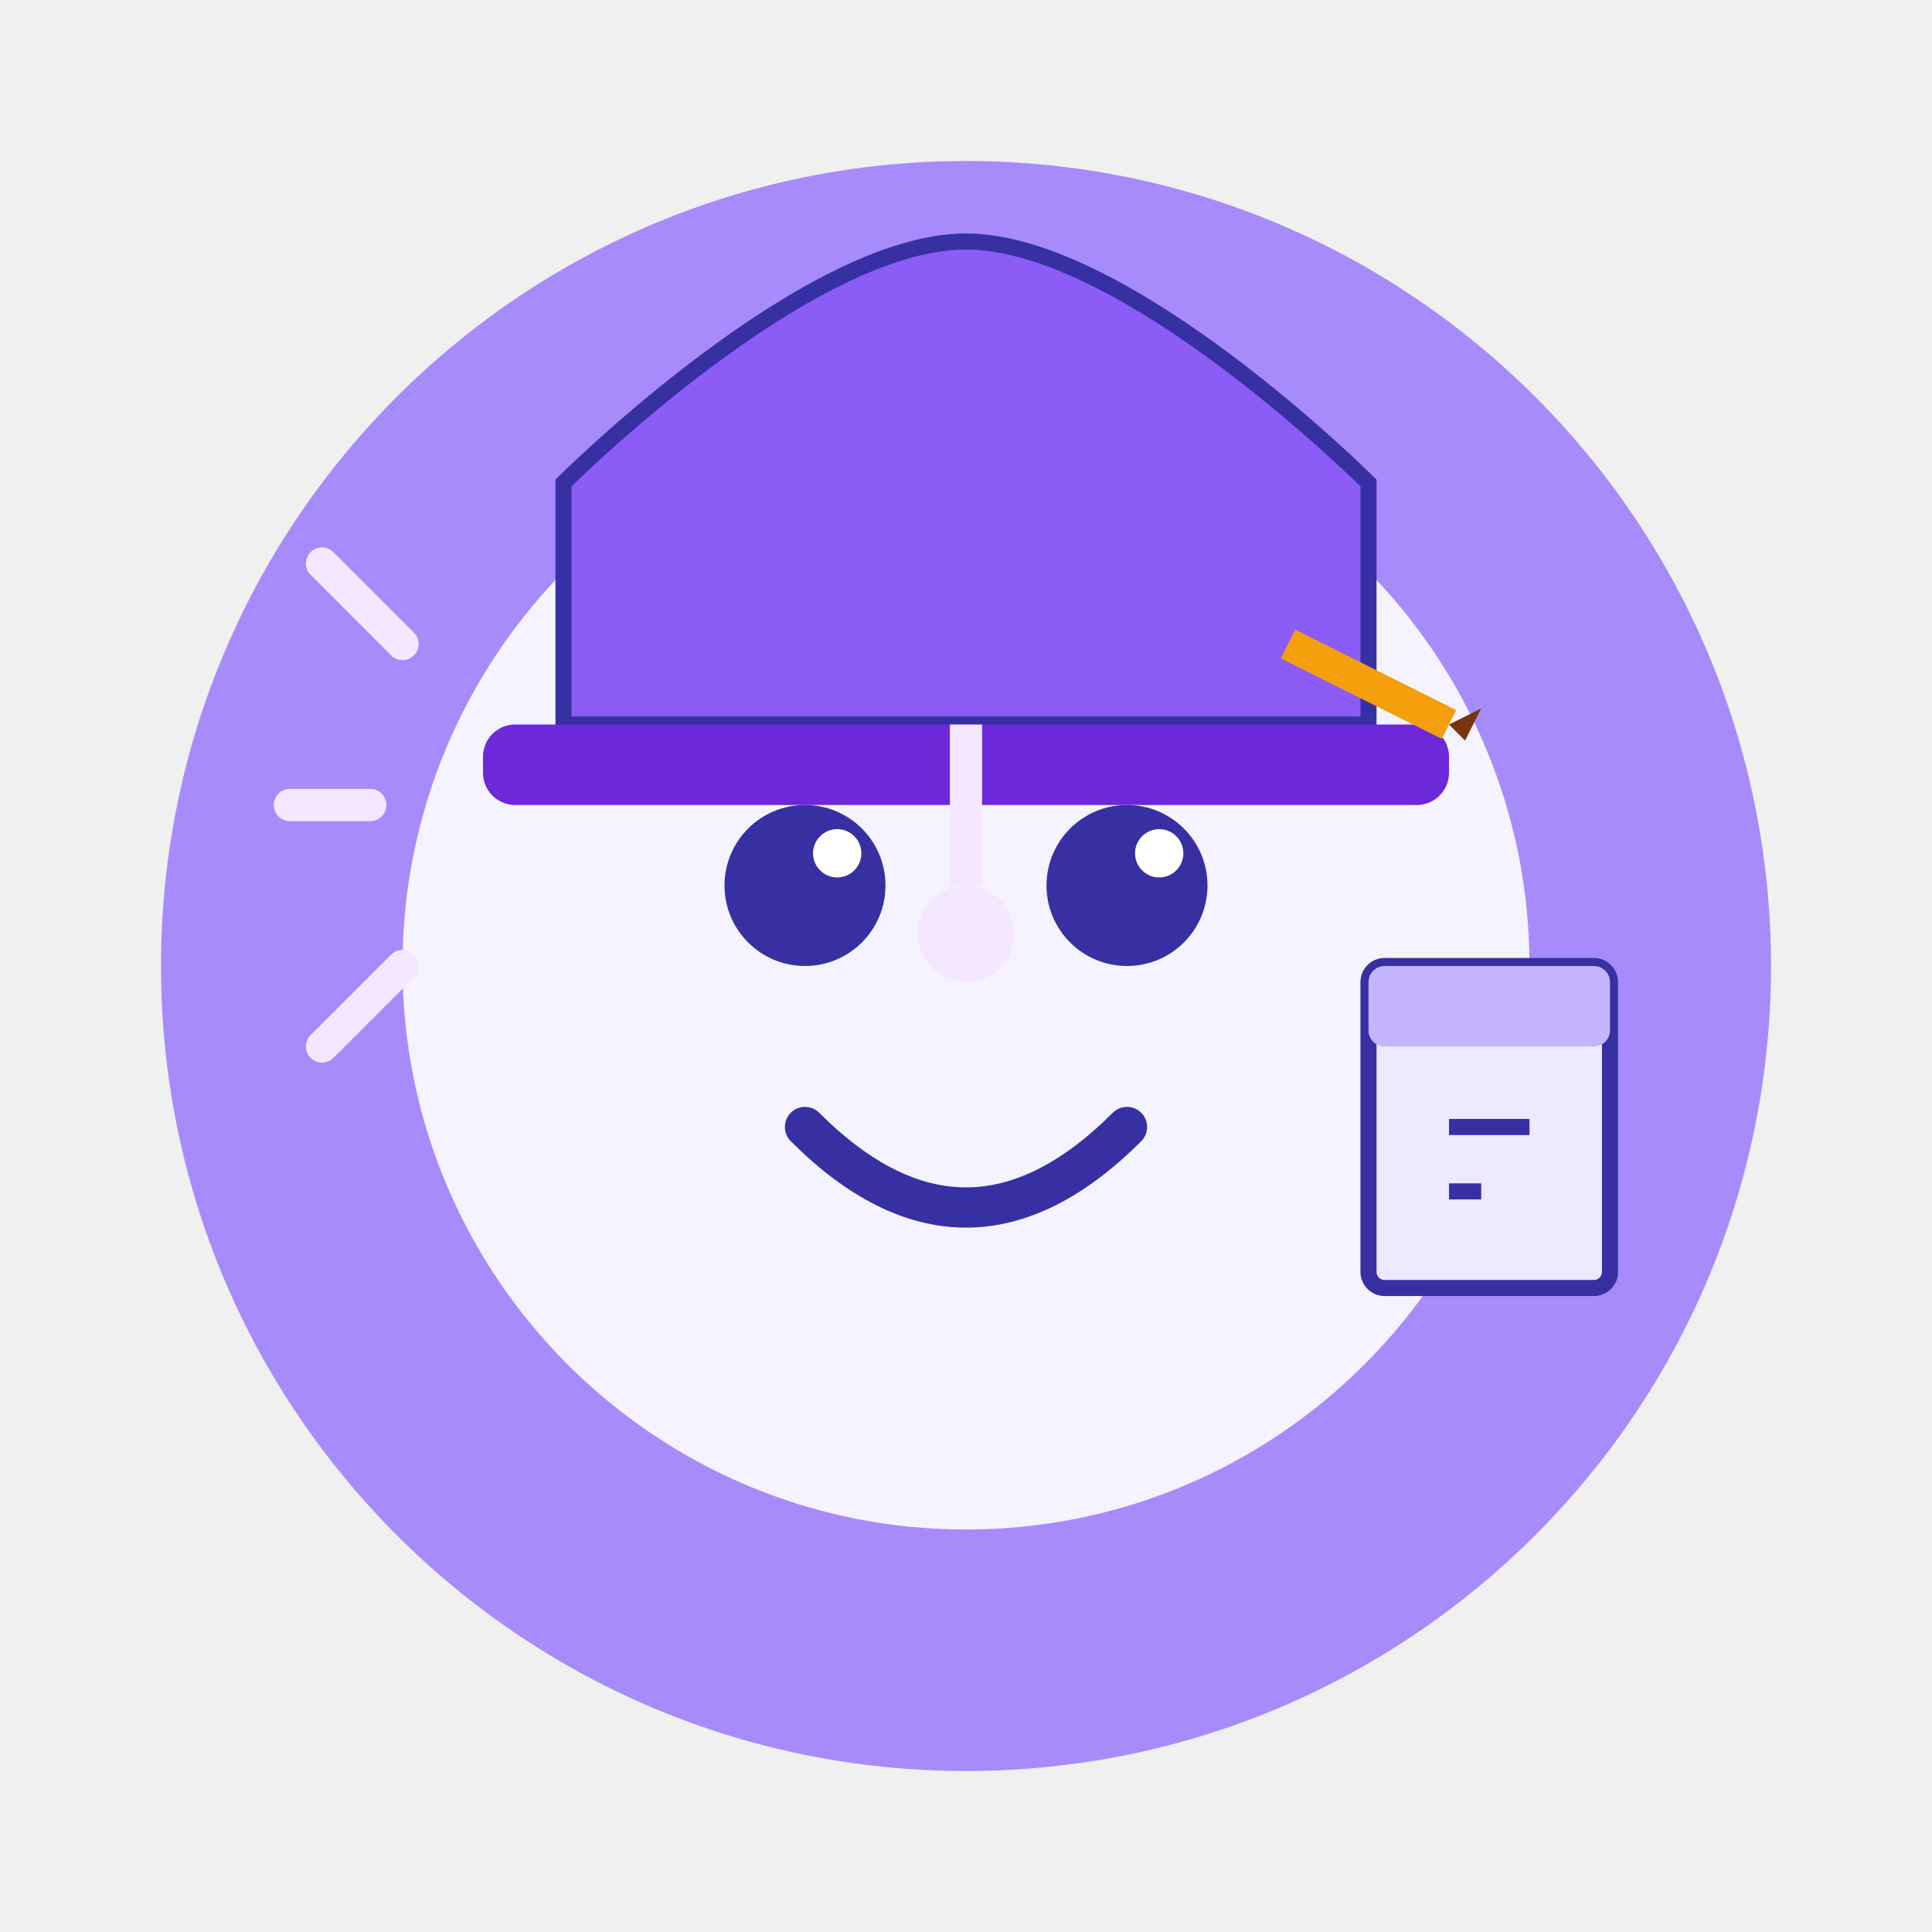
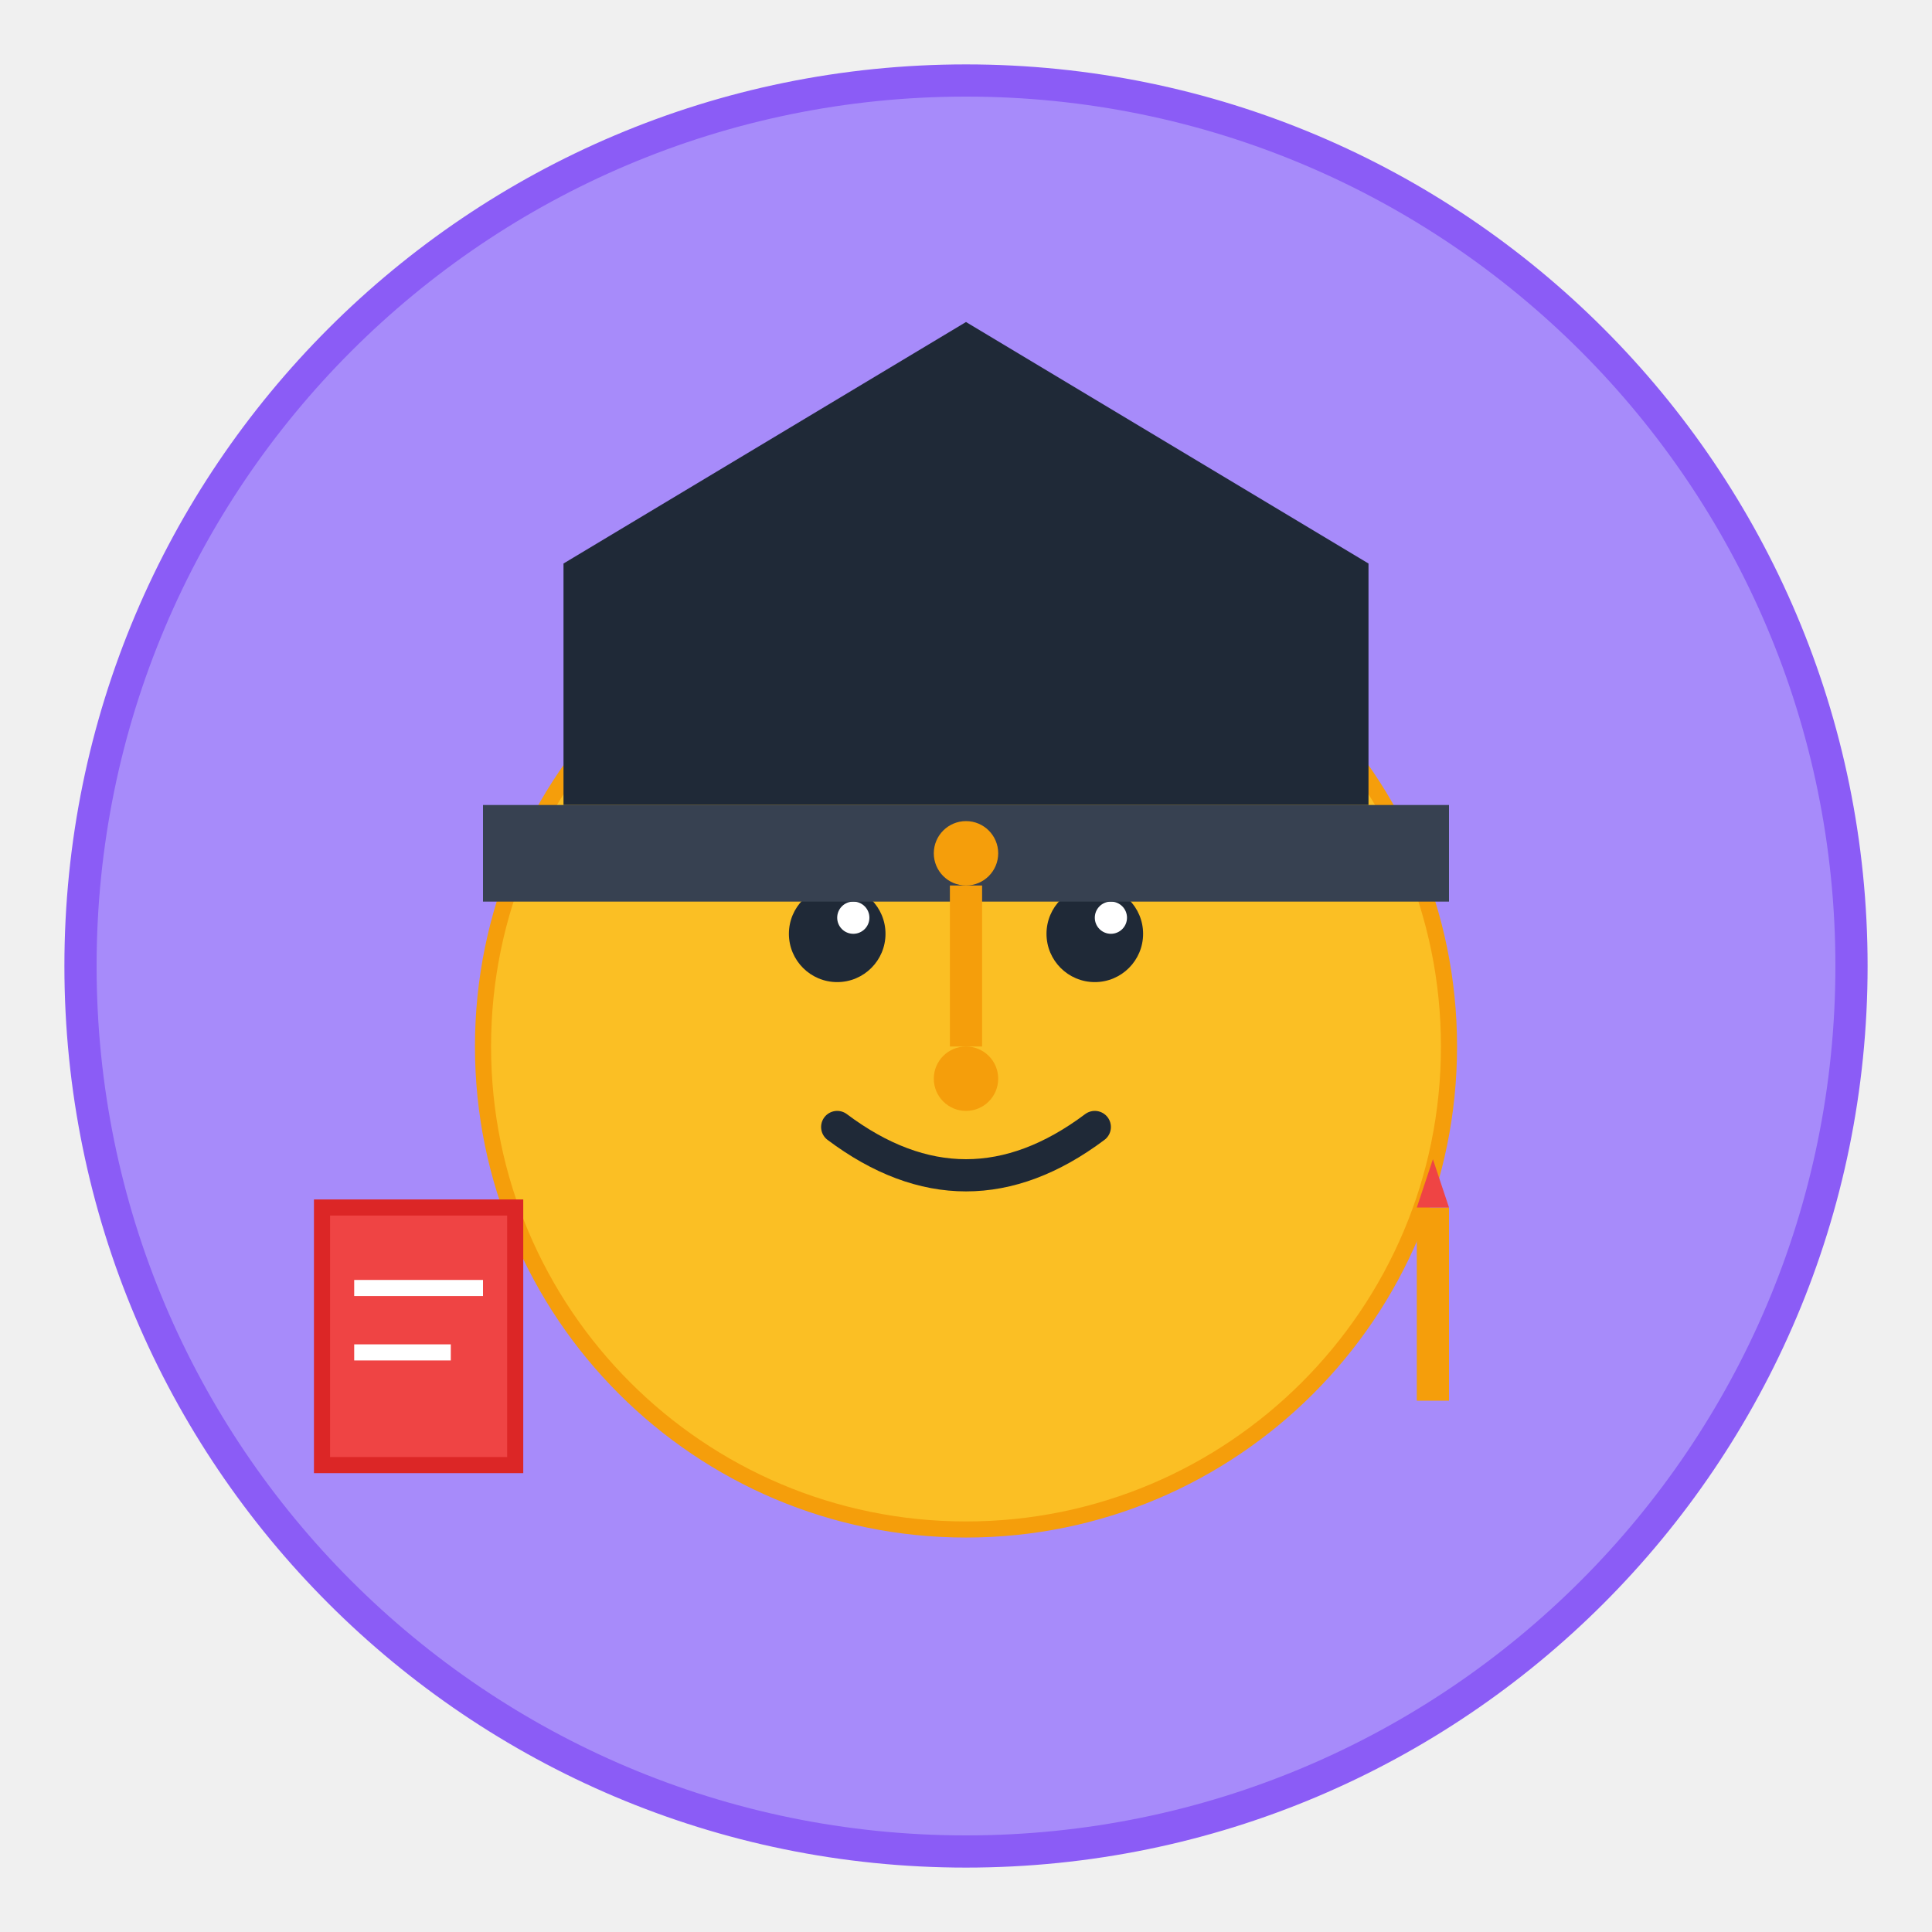
<svg xmlns="http://www.w3.org/2000/svg" width="120" height="120" viewBox="0 0 120 120">
-   <circle cx="60" cy="60" r="50" fill="#A78BFA" />
-   <circle cx="60" cy="60" r="35" fill="#F5F3FF" />
-   <circle cx="50" cy="55" r="5" fill="#3730A3" />
-   <circle cx="70" cy="55" r="5" fill="#3730A3" />
-   <circle cx="52" cy="53" r="1.5" fill="white" />
-   <circle cx="72" cy="53" r="1.5" fill="white" />
-   <path d="M50,70 Q60,80 70,70" fill="none" stroke="#3730A3" stroke-width="2.5" stroke-linecap="round" />
-   <path d="M35,45 L85,45 L85,30 C85,30 70,15 60,15 C50,15 35,30 35,30 Z" fill="#8B5CF6" />
-   <path d="M35,45 L85,45 L85,30 C85,30 70,15 60,15 C50,15 35,30 35,30 Z" fill="none" stroke="#3730A3" stroke-width="1" />
-   <rect x="30" y="45" width="60" height="5" rx="2" fill="#6D28D9" />
-   <line x1="60" y1="45" x2="60" y2="55" stroke="#F3E8FF" stroke-width="2" />
-   <circle cx="60" cy="58" r="3" fill="#F3E8FF" />
-   <rect x="85" y="60" width="15" height="20" rx="1" fill="#EDE9FE" stroke="#3730A3" stroke-width="1" />
-   <rect x="85" y="60" width="15" height="5" rx="1" fill="#C4B5FD" />
-   <line x1="90" y1="70" x2="95" y2="70" stroke="#3730A3" stroke-width="1" />
-   <line x1="90" y1="74" x2="92" y2="74" stroke="#3730A3" stroke-width="1" />
-   <path d="M25,40 L20,35" stroke="#F3E8FF" stroke-width="2" stroke-linecap="round" />
-   <path d="M23,50 L18,50" stroke="#F3E8FF" stroke-width="2" stroke-linecap="round" />
-   <path d="M25,60 L20,65" stroke="#F3E8FF" stroke-width="2" stroke-linecap="round" />
-   <line x1="80" y1="40" x2="90" y2="45" stroke="#F59E0B" stroke-width="2" />
-   <path d="M90,45 L92,44 L91,46 Z" fill="#78350F" />
+   <circle cx="60" cy="60" r="55" fill="#A78BFA" stroke="#8B5CF6" stroke-width="2" />
+   <circle cx="60" cy="65" r="30" fill="#FBBF24" stroke="#F59E0B" stroke-width="1" />
+   <circle cx="52" cy="58" r="3" fill="#1F2937" />
+   <circle cx="68" cy="58" r="3" fill="#1F2937" />
+   <circle cx="53" cy="57" r="1" fill="white" />
+   <circle cx="69" cy="57" r="1" fill="white" />
+   <path d="M 52 70 Q 60 76 68 70" stroke="#1F2937" stroke-width="2" fill="none" stroke-linecap="round" />
+   <polygon points="35,50 85,50 85,35 60,20 35,35" fill="#1F2937" />
+   <rect x="30" y="50" width="60" height="6" fill="#374151" />
+   <circle cx="60" cy="53" r="2" fill="#F59E0B" />
+   <line x1="60" y1="55" x2="60" y2="65" stroke="#F59E0B" stroke-width="2" />
+   <circle cx="60" cy="67" r="2" fill="#F59E0B" />
+   <rect x="20" y="75" width="12" height="16" fill="#EF4444" stroke="#DC2626" stroke-width="1" />
+   <line x1="22" y1="80" x2="30" y2="80" stroke="white" stroke-width="1" />
+   <line x1="22" y1="84" x2="28" y2="84" stroke="white" stroke-width="1" />
+   <rect x="88" y="75" width="2" height="12" fill="#F59E0B" />
+   <polygon points="88,75 90,75 89,72" fill="#EF4444" />
</svg>
